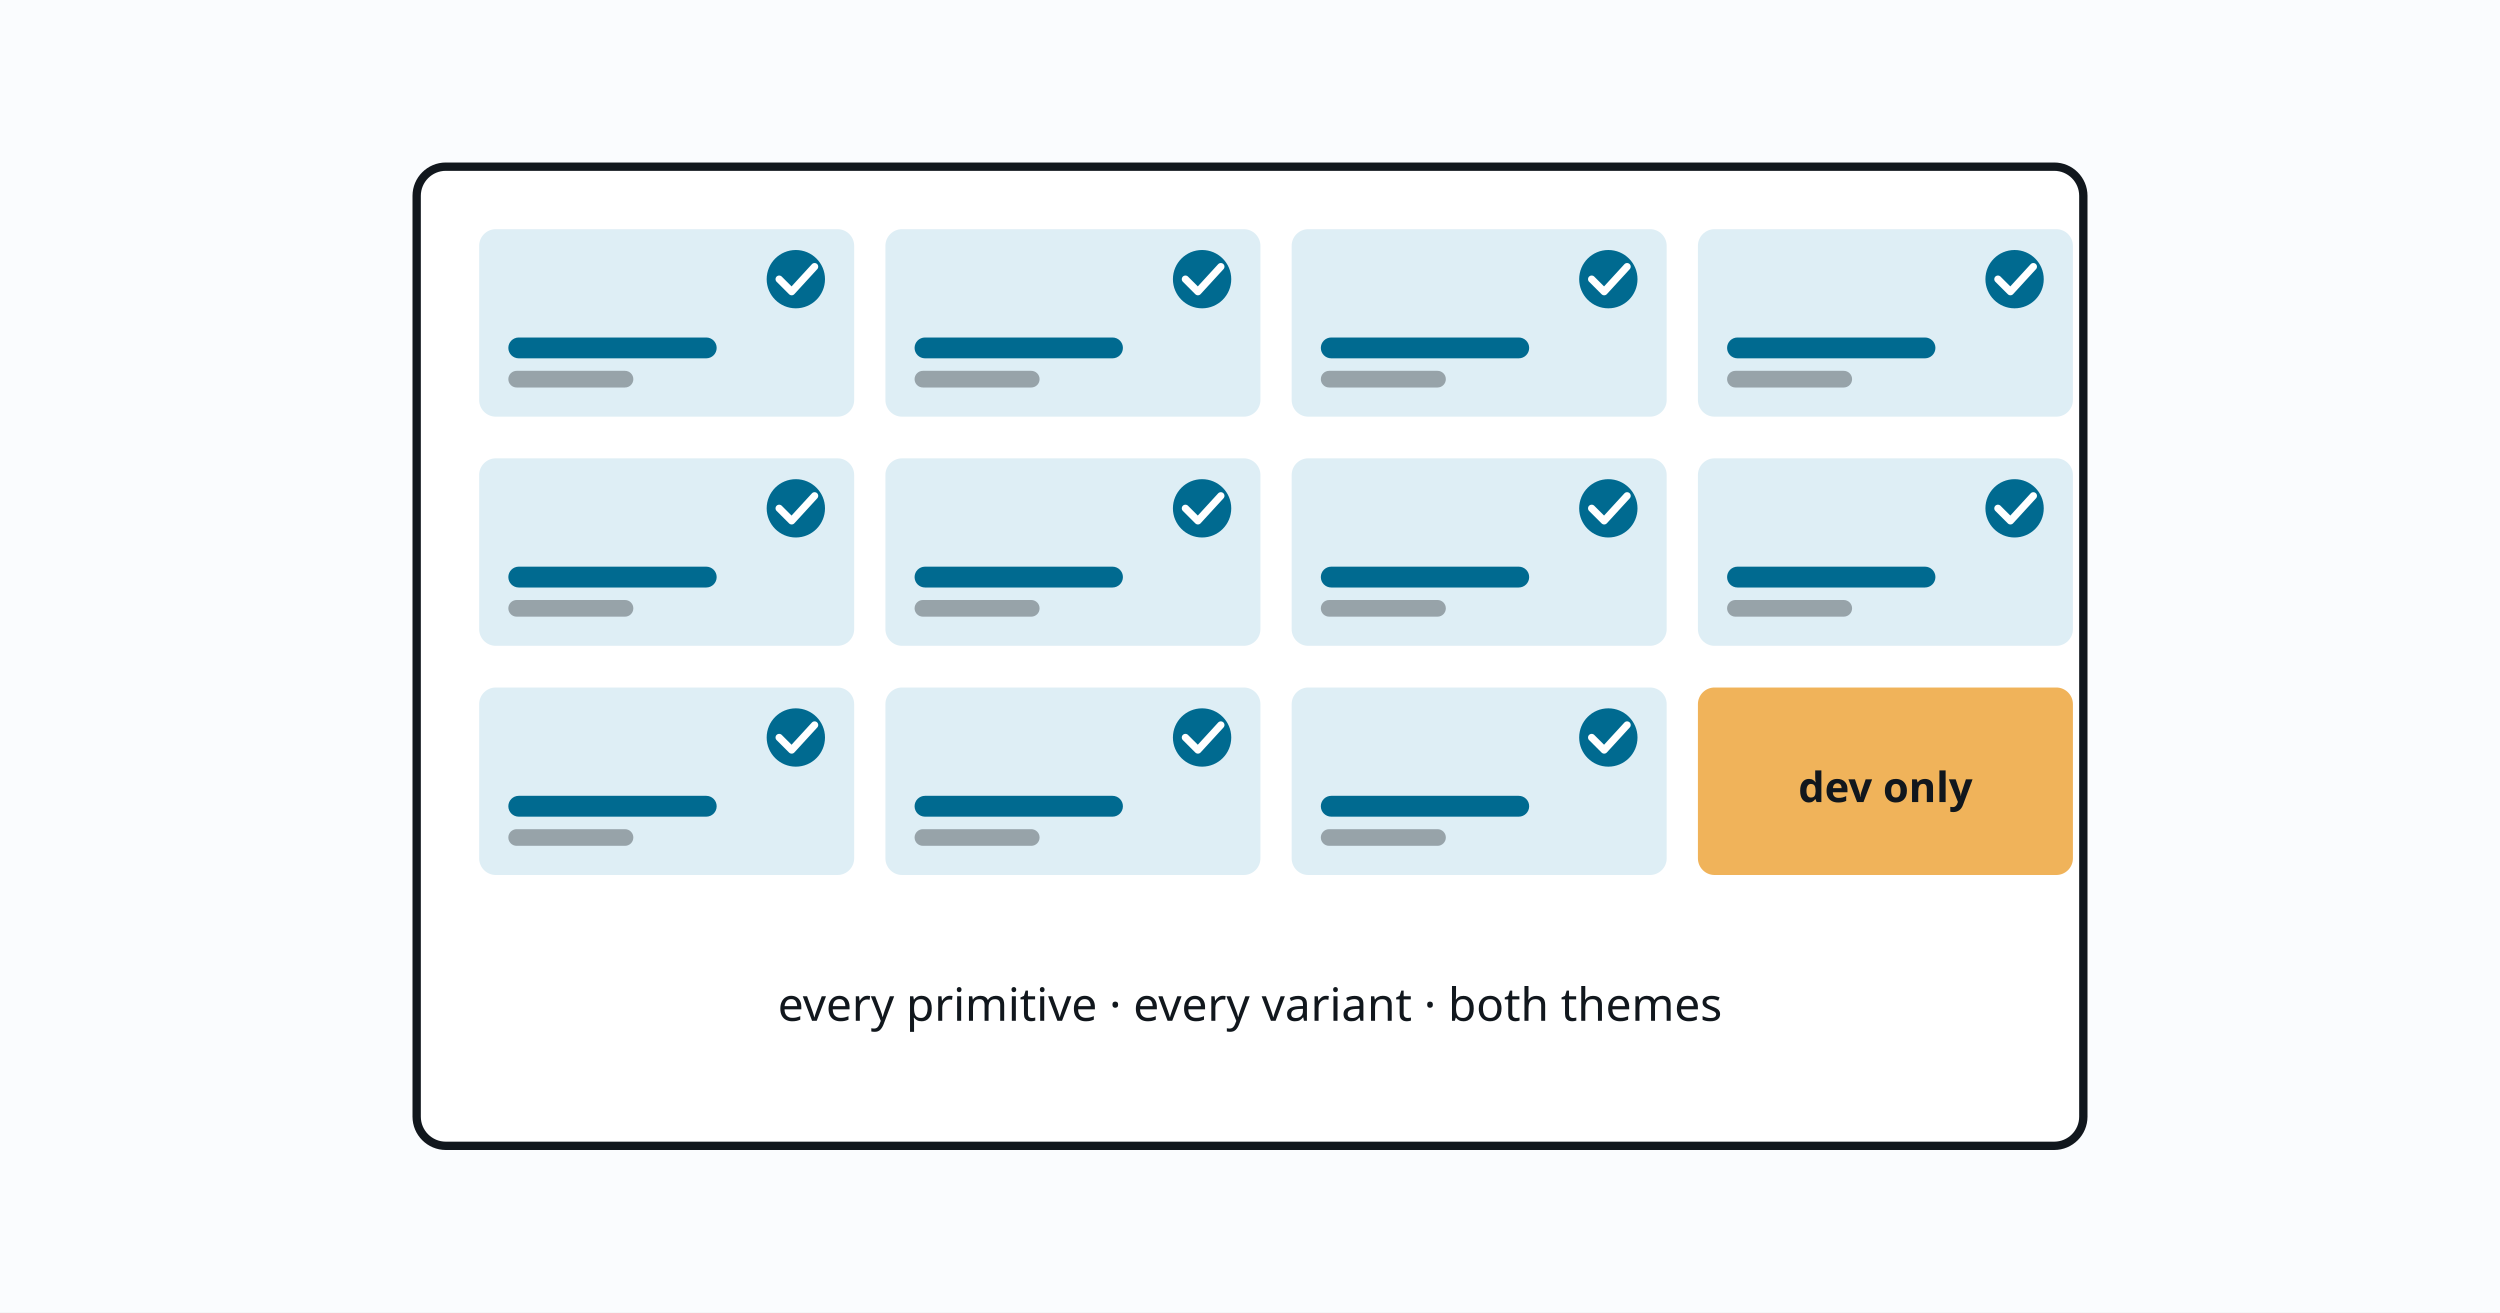
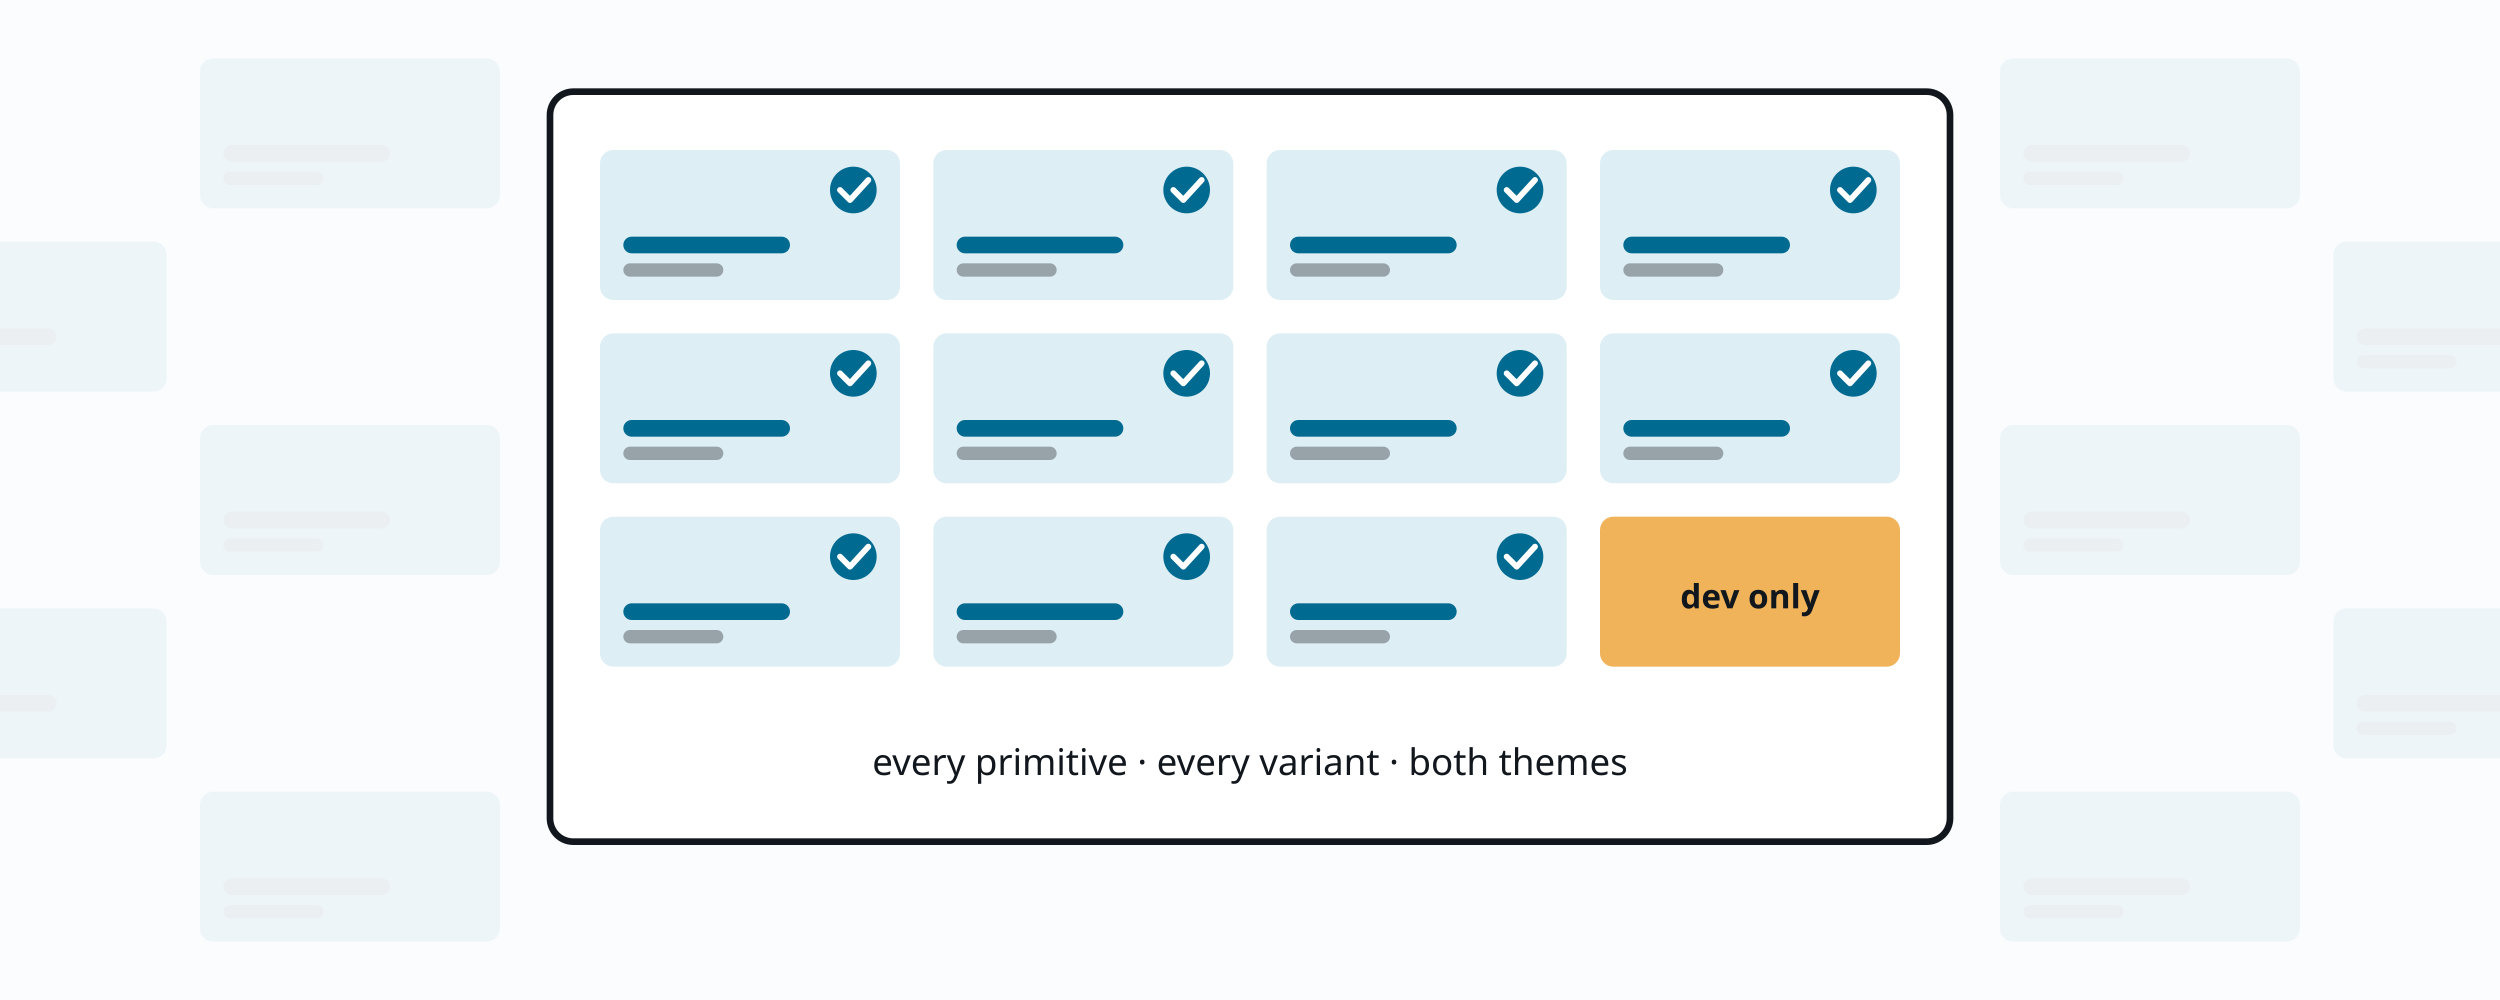
- <svg xmlns="http://www.w3.org/2000/svg" viewBox="0 0 1200 630" width="1200" height="630">
-   <rect width="1200" height="630" fill="#fafcfe" />
-   <rect x="200" y="80" width="800" height="470" rx="14" fill="#ffffff" stroke="#11171d" stroke-width="4" />
+ <svg xmlns="http://www.w3.org/2000/svg" viewBox="0 0 1500 600" width="1500" height="600">
+   <rect width="1500" height="600" fill="#fafcfe" />
  <defs>
    <g id="tile">
      <rect width="180" height="90" rx="8" fill="#deeef5" />
      <circle cx="152" cy="24" r="14" fill="#006a90" />
      <path d="M144 24 L150 30 L161 18" stroke="#ffffff" stroke-width="3.5" fill="none" stroke-linecap="round" stroke-linejoin="round" />
      <rect x="14" y="52" width="100" height="10" rx="5" fill="#006a90" />
      <rect x="14" y="68" width="60" height="8" rx="4" fill="#11171d" opacity="0.35" />
    </g>
+     <g id="ghost" opacity="0.45">
+       <rect width="180" height="90" rx="8" fill="#deeef5" />
+       <rect x="14" y="52" width="100" height="10" rx="5" fill="#d9dfe3" />
+       <rect x="14" y="68" width="60" height="8" rx="4" fill="#d9dfe3" />
+     </g>
  </defs>
-   <g>
-     <use href="#tile" x="230" y="110" />
-     <use href="#tile" x="425" y="110" />
-     <use href="#tile" x="620" y="110" />
-     <use href="#tile" x="815" y="110" />
-     <use href="#tile" x="230" y="220" />
-     <use href="#tile" x="425" y="220" />
-     <use href="#tile" x="620" y="220" />
-     <use href="#tile" x="815" y="220" />
-     <use href="#tile" x="230" y="330" />
-     <use href="#tile" x="425" y="330" />
-     <use href="#tile" x="620" y="330" />
-   </g>
-   <rect x="815" y="330" width="180" height="90" rx="8" fill="#f0b35a" />
-   <text x="905" y="385" font-family="IBM Plex Sans" font-size="20" font-weight="700" fill="#11171d" text-anchor="middle">dev only</text>
-   <text x="600" y="490" font-family="IBM Plex Sans" font-size="22" fill="#11171d" text-anchor="middle">every primitive · every variant · both themes</text>
+   <use href="#ghost" x="-80" y="145" />
+   <use href="#ghost" x="-80" y="365" />
+   <use href="#ghost" x="120" y="35" />
+   <use href="#ghost" x="120" y="255" />
+   <use href="#ghost" x="120" y="475" />
+   <use href="#ghost" x="1400" y="145" />
+   <use href="#ghost" x="1400" y="365" />
+   <use href="#ghost" x="1200" y="35" />
+   <use href="#ghost" x="1200" y="255" />
+   <use href="#ghost" x="1200" y="475" />
+   <rect x="330" y="55" width="840" height="450" rx="14" fill="#ffffff" stroke="#11171d" stroke-width="4" />
+   <use href="#tile" x="360" y="90" />
+   <use href="#tile" x="560" y="90" />
+   <use href="#tile" x="760" y="90" />
+   <use href="#tile" x="960" y="90" />
+   <use href="#tile" x="360" y="200" />
+   <use href="#tile" x="560" y="200" />
+   <use href="#tile" x="760" y="200" />
+   <use href="#tile" x="960" y="200" />
+   <use href="#tile" x="360" y="310" />
+   <use href="#tile" x="560" y="310" />
+   <use href="#tile" x="760" y="310" />
+   <rect x="960" y="310" width="180" height="90" rx="8" fill="#f0b35a" />
+   <text x="1050" y="365" font-family="IBM Plex Sans" font-size="20" font-weight="700" fill="#11171d" text-anchor="middle">dev only</text>
+   <text x="750" y="465" font-family="IBM Plex Sans" font-size="22" fill="#11171d" text-anchor="middle">every primitive · every variant · both themes</text>
</svg>
